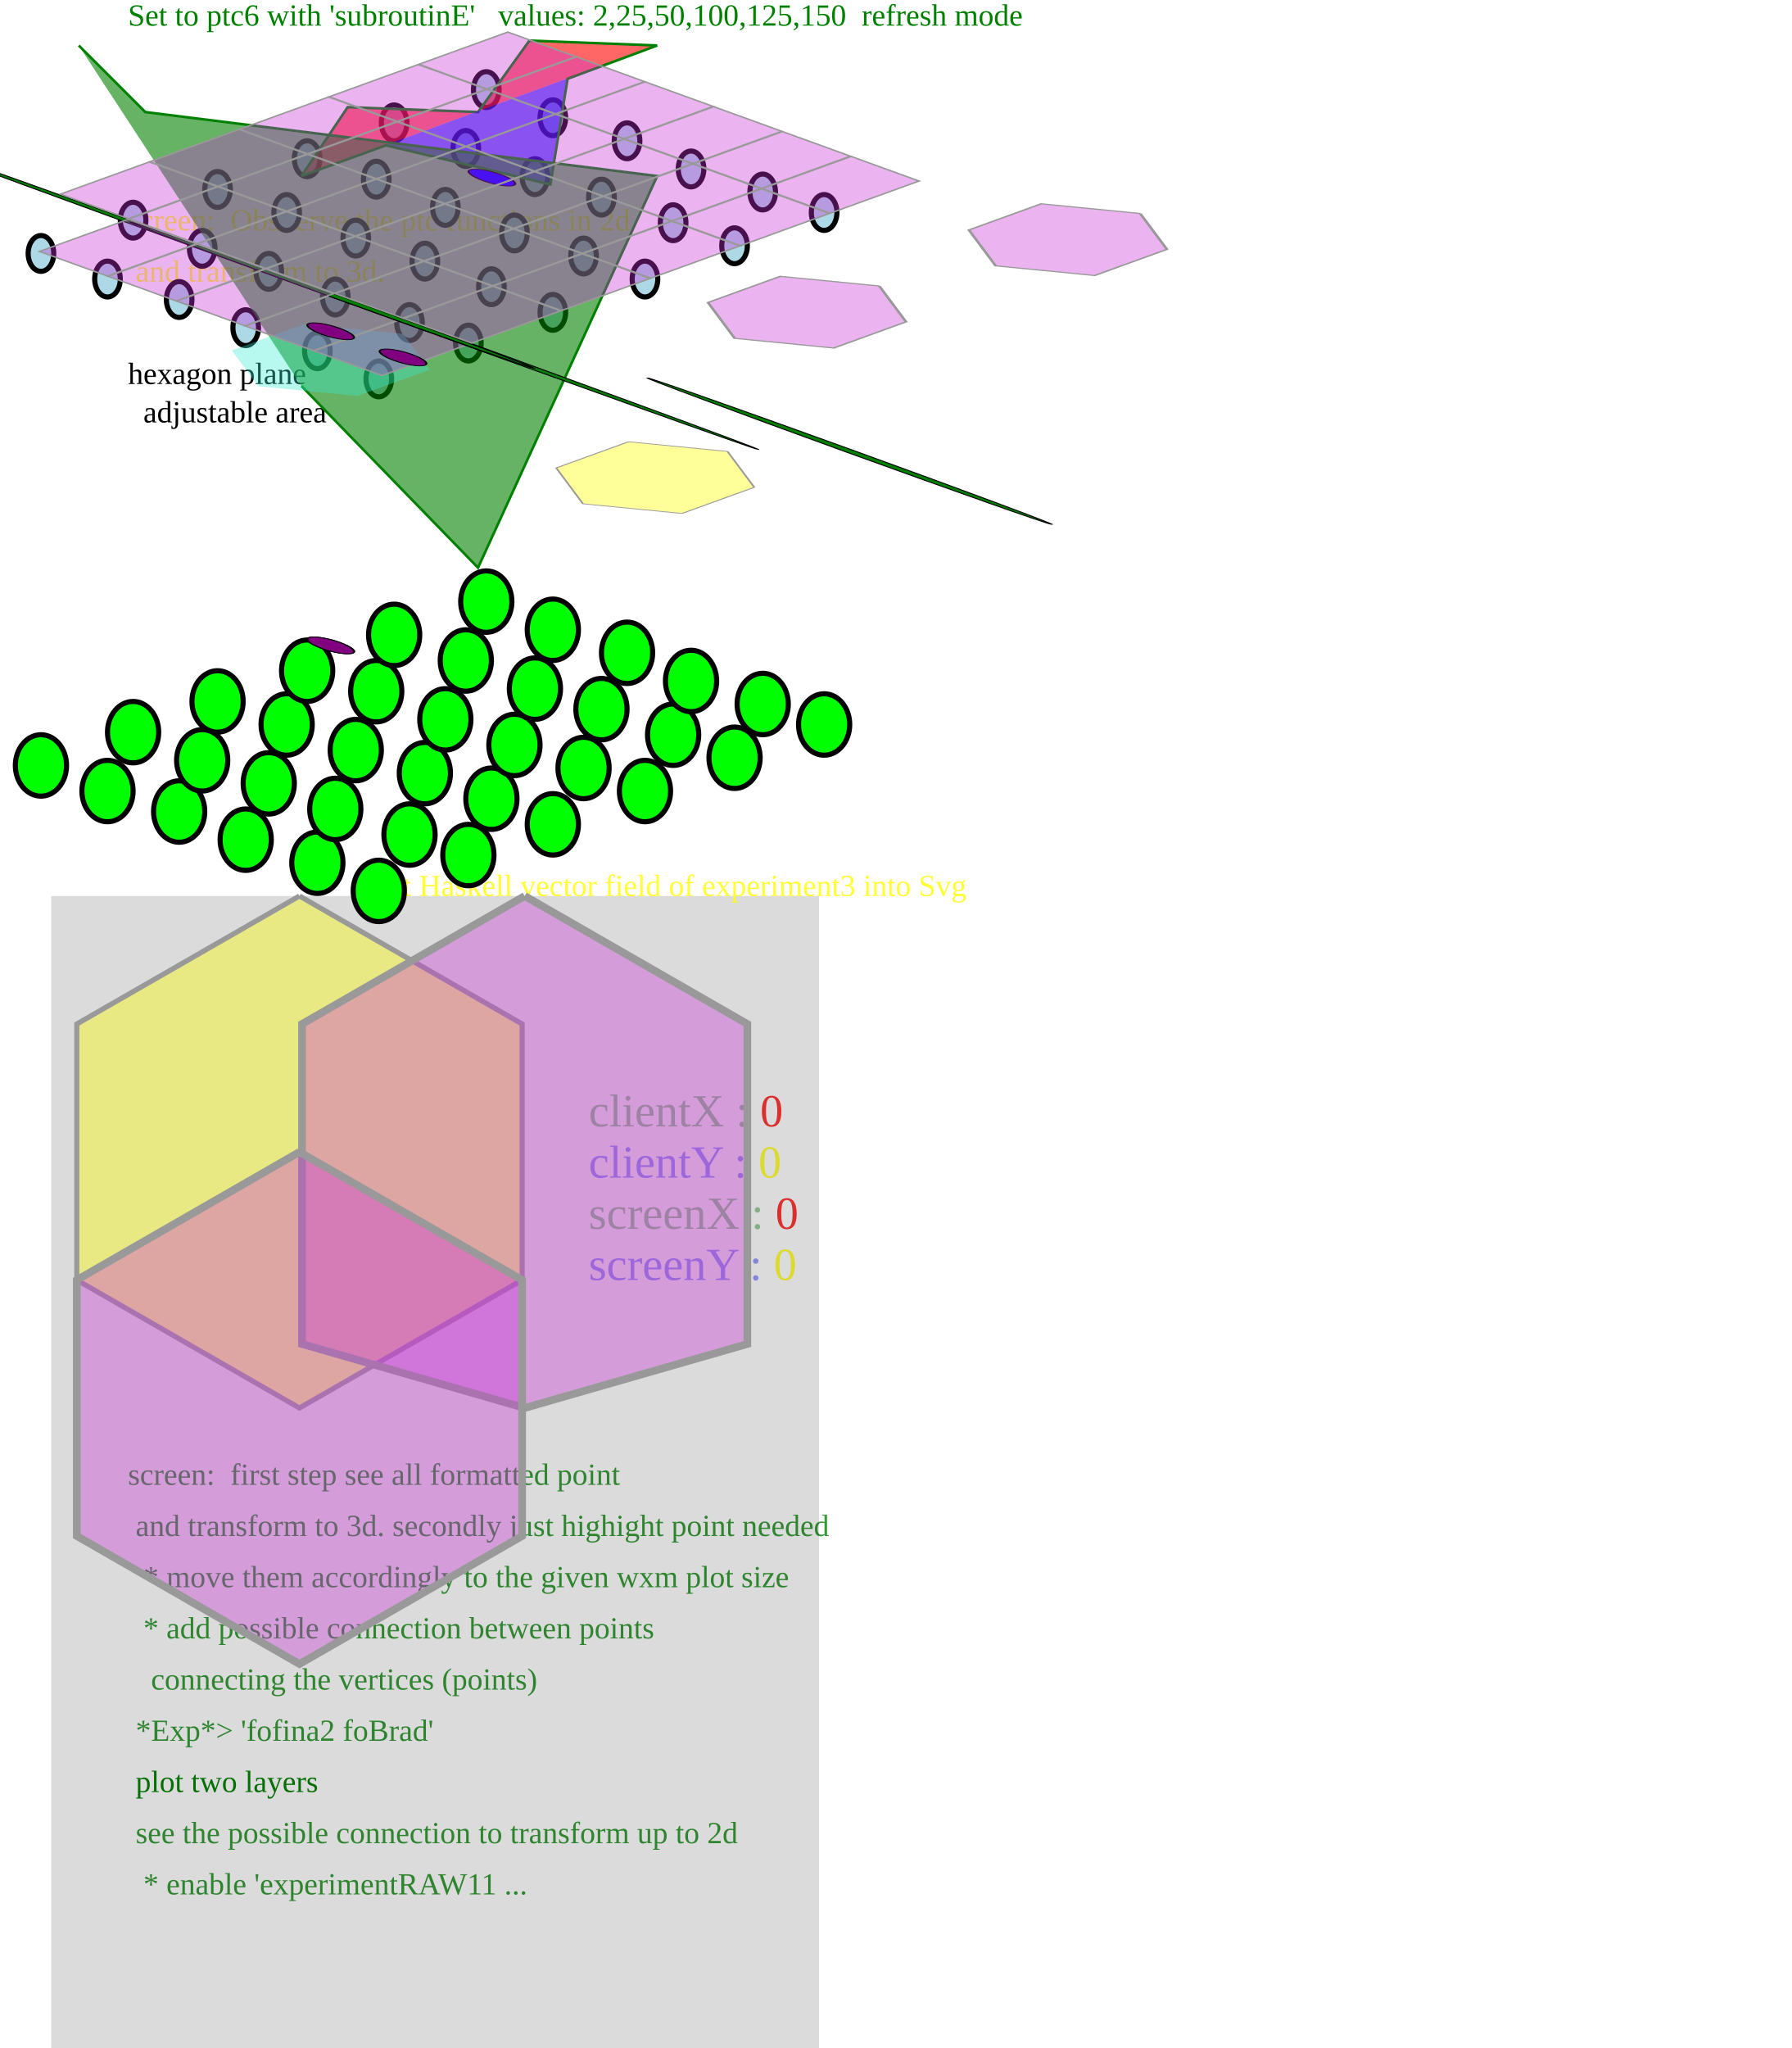
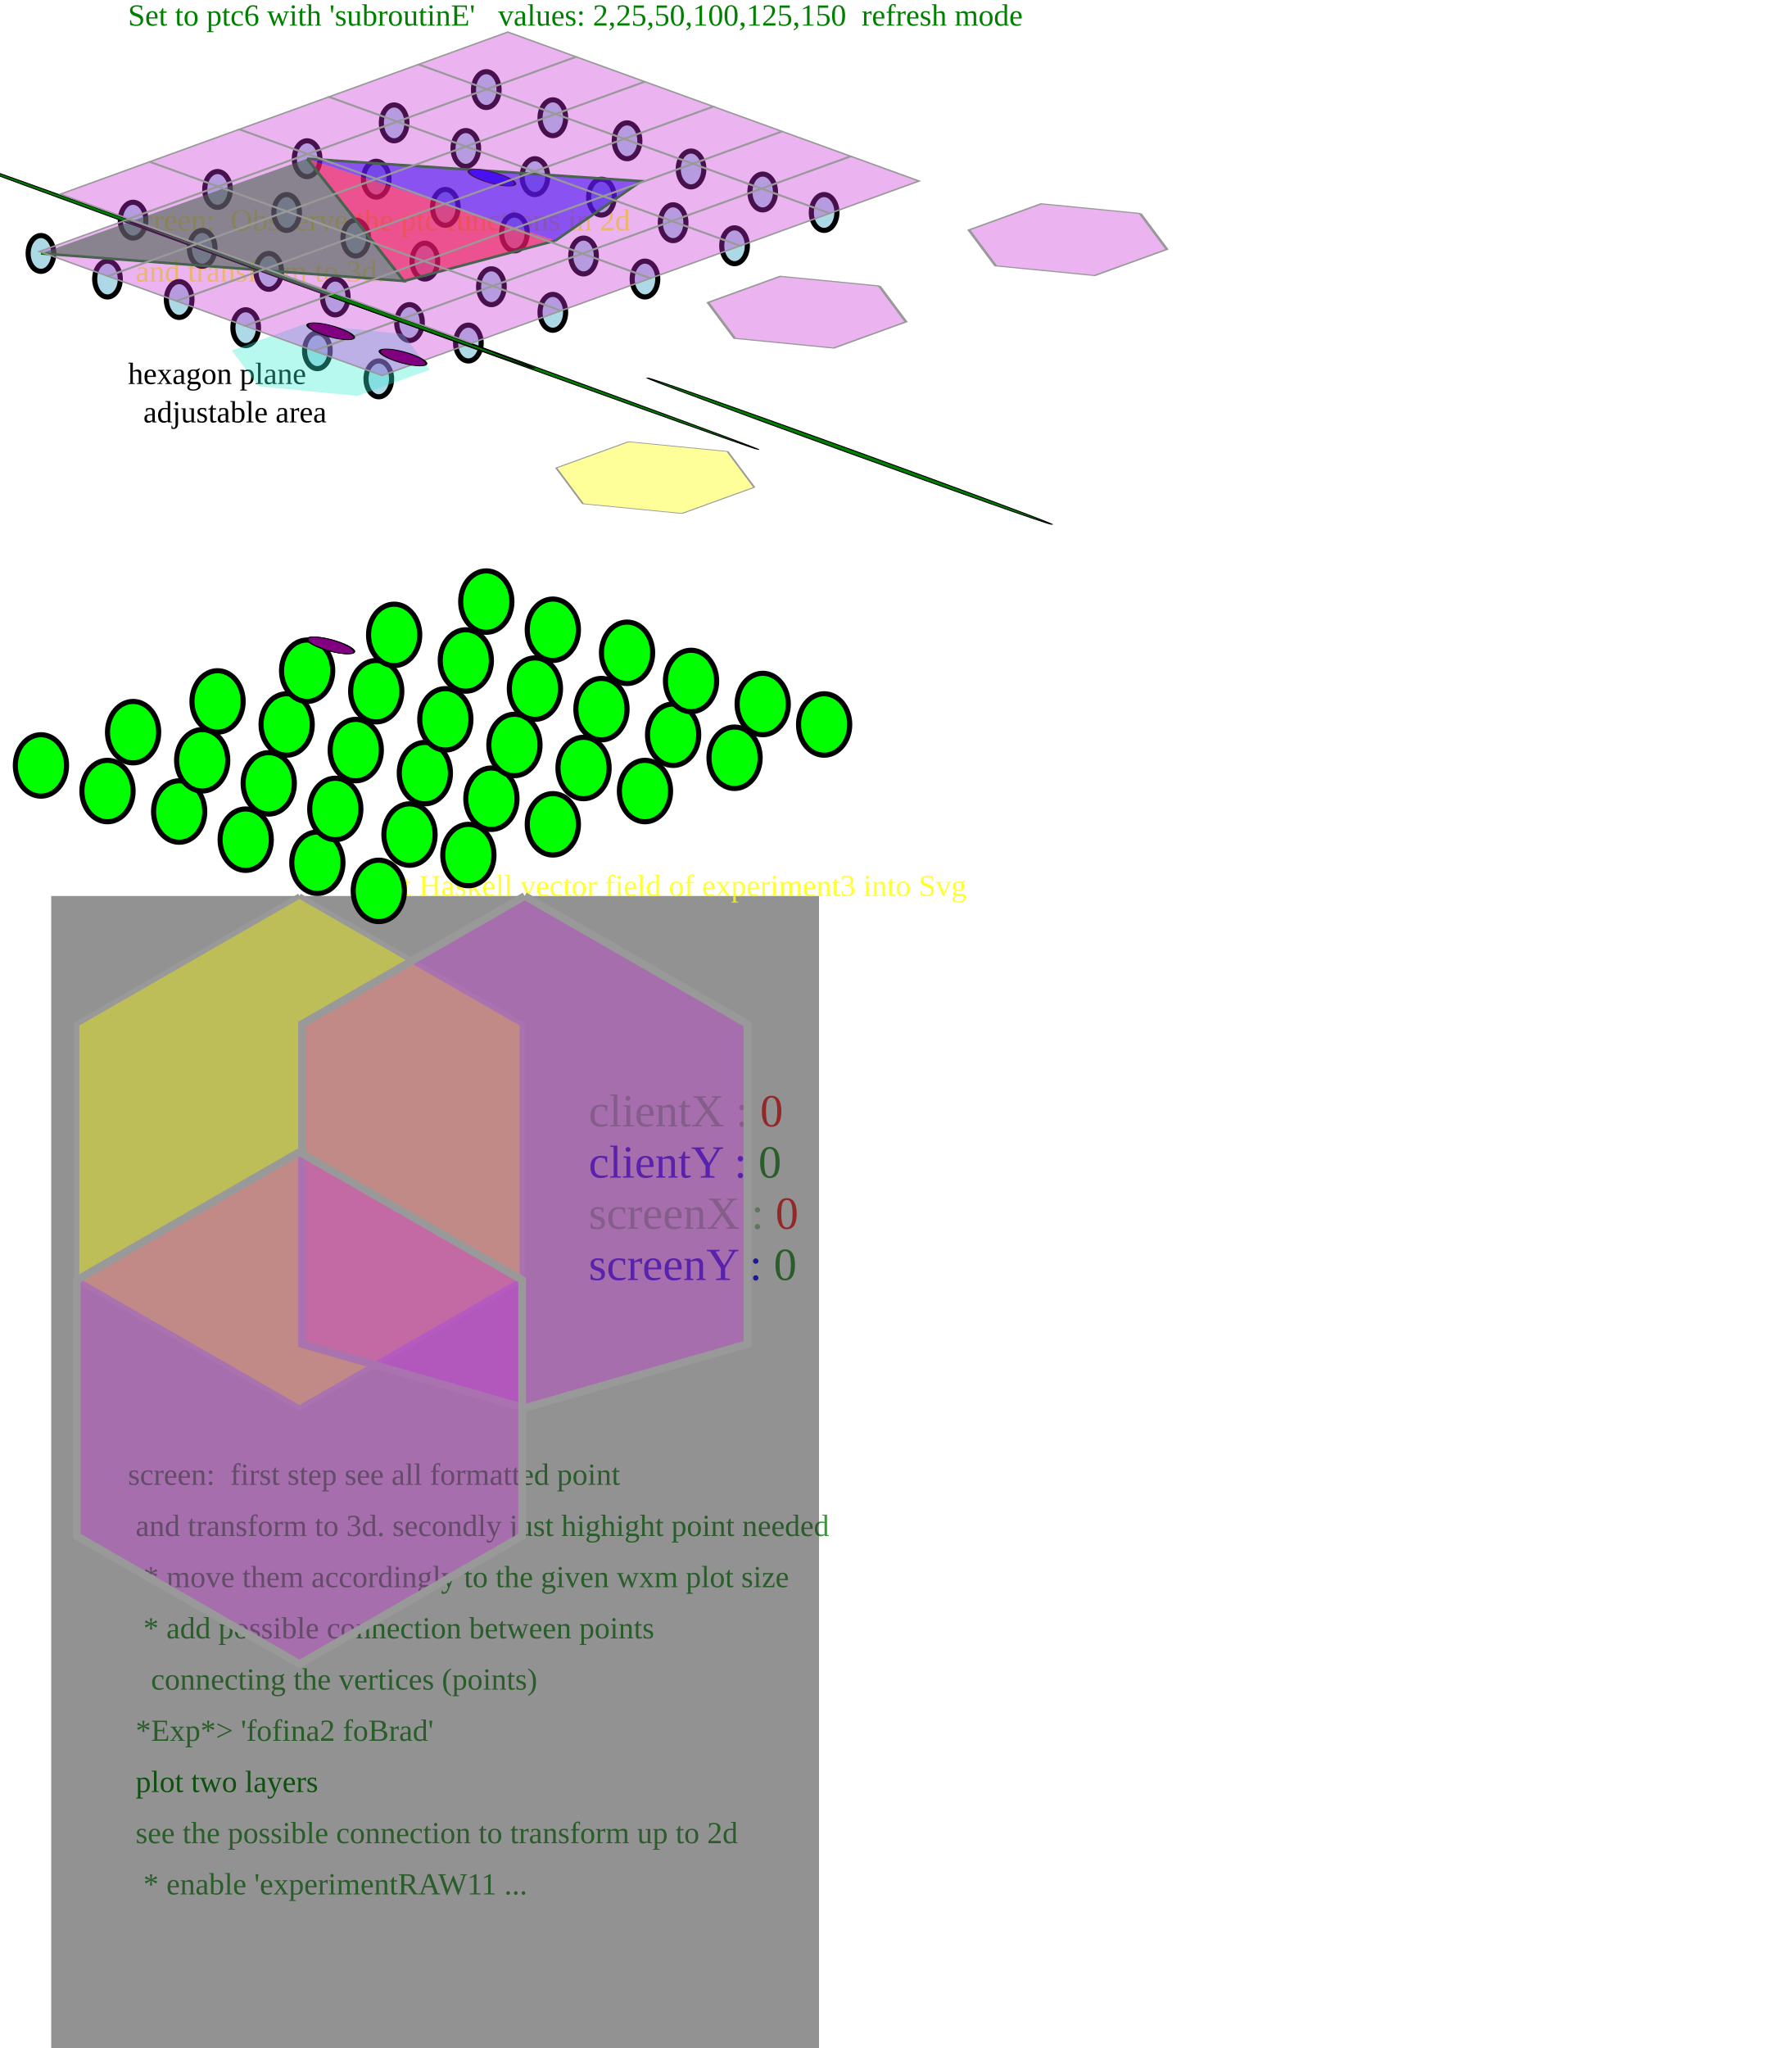
<svg xmlns="http://www.w3.org/2000/svg" id="root" xml:space="preserve" width="700" height="800">
  <g>
    <text x="50" fill="green" y="10">Set to ptc6 with 'subroutinE'
 
values: 2,25,50,100,125,150 
refresh mode</text>
  </g>
  <g>
    <text x="50" y="90" fill="yellow" fill-opacity="0.8">screen:
 Obsverve the ptc functions in 2d </text>
    <text x="50" y="110" fill="yellow" fill-opacity="0.8"> and transform to 3d. </text>
    <animate attributeType="CSS" attributeName="opacity" from="1" to="0" begin="10s" dur="0.2s" fill="freeze" />
  </g>
  <g>
	
/* text what to do */
<text x="50" y="580" fill="green" fill-opacity="0.8">screen:
 first step see all formatted point</text>
    <text x="50" y="600" fill="green" fill-opacity="0.8"> and transform to 3d.
secondly just highight point needed </text>
    <text x="50" y="620" fill="green" fill-opacity="0.8">
 * move them accordingly to the given wxm plot size</text>
    <text x="50" y="640" fill="green" fill-opacity="0.8">
 * add possible connection between points </text>
    <text x="50" y="660" fill="green" fill-opacity="0.8">   connecting the vertices (points) </text>
    <text x="50" y="680" fill="green" fill-opacity="0.8"> *Exp*&gt; 'fofina2 foBrad'</text>
    <text x="50" y="700" fill="green"> plot two layers</text>
    <text x="50" y="720" fill="green" fill-opacity="0.8"> see the possible connection to transform up to 2d</text>
    <text x="50" y="740" fill="green" fill-opacity="0.8">
 * enable 'experimentRAW11 ...</text>
    <text x="50" y="150">hexagon plane</text>
    <text x="50" y="165">  adjustable area</text>
    <text x="230" y="440" font-size="18" fill="green" fill-opacity="0.4">clientX : <tspan id="cX" fill="red" fill-opacity="0.8">0</tspan>
    </text>
-     <text x="230" y="460" font-size="18" fill="blue" fill-opacity="0.4">clientY : <tspan id="cY" fill="yellow" fill-opacity="0.8">0</tspan>
+     <text x="230" y="460" font-size="18" fill="blue" fill-opacity="0.9">clientY : <tspan id="cY" fill="green" fill-opacity="0.8">0</tspan>
    </text>
    <text x="230" y="480" font-size="18" fill="green" fill-opacity="0.4">screenX : <tspan id="sX" fill="red" fill-opacity="0.8">0</tspan>
    </text>
-     <text x="230" y="500" font-size="18" fill="blue" fill-opacity="0.4">screenY : <tspan id="sY" fill="yellow" fill-opacity="0.8">0</tspan>
+     <text x="230" y="500" font-size="18" fill="blue" fill-opacity="0.9">screenY : <tspan id="sY" fill="green" fill-opacity="0.8">0</tspan>
    </text>
-     <rect id="go" x="20" y="350" width="300" height="650" style="fill:#1e1c1ecc;fill-opacity:0.2" />
+     <rect id="go" x="20" y="350" width="300" height="650" style="fill:#1e1c1ecc;fill-opacity:0.6" />
  </g>
  <g>
    <text x="150" y="350" fill="yellow" fill-opacity="0.8">fit Haskell vector field of experiment3 into Svg</text>
  </g>
  <style id="style4">
        .room{
            fill:      #c830d8e7;
            fill-opacity:0.4;
            stroke:     #999;
            stroke-width:   3;
            stroke-color:   blue;
        }
        .room:hover{
            fill:       #30d8c4e7;
            fill-opacity:0.5;
        }
        .hexa{
            fill:      yellow;
            fill-opacity:0.4;
            stroke:     #999;
            stroke-width:   2;
        }
        .hexa:hover{
            fill:       green;
            fill-opacity:0.4;
        }
        .project{
            fill:       lime;
            fill-opacity:0.0;
            stroke:     #999;
            stroke-width:  0;
            
        }
        .project:hover{
            fill:       lime;
            fill-opacity:0.4;
        }
        .check{
            fill:       blue;
            fill-opacity:0.3;
            stroke:     #999;
            stroke-width:  0;
            
        }
        .check:hover{
            fill:     lime;
            fill-opacity:0.4;
        }
        .suite{
            fill:      #37ebd1e7;
            fill-opacity:0.4;
            stroke:     #999;
            stroke-width:  0;
            
        }
        .suite:hover{
            fill:     orange;
            fill-opacity:0.5;
        }

       



    </style>
  <g transform="translate(0,0)">
    <g>
      <ellipse cx="16" cy="99" rx="5" ry="7" stroke="black" stroke-width="2px" style="fill:lightblue">
</ellipse>
      <ellipse cx="42" cy="109" rx="5" ry="7" stroke="black" stroke-width="2px" style="fill:lightblue">
</ellipse>
      <ellipse cx="70" cy="117" rx="5" ry="7" stroke="black" stroke-width="2px" style="fill:lightblue">
</ellipse>
      <ellipse cx="96" cy="128" rx="5" ry="7" stroke="black" stroke-width="2px" style="fill:lightblue">
</ellipse>
      <ellipse cx="124" cy="137" rx="5" ry="7" stroke="black" stroke-width="2px" style="fill:lightblue">
</ellipse>
      <ellipse cx="148" cy="148" rx="5" ry="7" stroke="black" stroke-width="2px" style="fill:lightblue">
</ellipse>
      <ellipse cx="52" cy="86" rx="5" ry="7" stroke="black" stroke-width="2px" style="fill:lightblue">
</ellipse>
      <ellipse cx="79" cy="97" rx="5" ry="7" stroke="black" stroke-width="2px" style="fill:lightblue">
</ellipse>
      <ellipse cx="105" cy="106" rx="5" ry="7" stroke="black" stroke-width="2px" style="fill:lightblue">
</ellipse>
      <ellipse cx="131" cy="116" rx="5" ry="7" stroke="black" stroke-width="2px" style="fill:lightblue">
</ellipse>
      <ellipse cx="160" cy="126" rx="5" ry="7" stroke="black" stroke-width="2px" style="fill:lightblue">
</ellipse>
      <ellipse cx="183" cy="134" rx="5" ry="7" stroke="black" stroke-width="2px" style="fill:lightblue">
</ellipse>
      <ellipse cx="85" cy="74" rx="5" ry="7" stroke="black" stroke-width="2px" style="fill:lightblue">
</ellipse>
      <ellipse cx="112" cy="83" rx="5" ry="7" stroke="black" stroke-width="2px" style="fill:lightblue">
</ellipse>
      <ellipse cx="139" cy="93" rx="5" ry="7" stroke="black" stroke-width="2px" style="fill:lightblue">
</ellipse>
      <ellipse cx="166" cy="102" rx="5" ry="7" stroke="black" stroke-width="2px" style="fill:lightblue">
</ellipse>
      <ellipse cx="192" cy="112" rx="5" ry="7" stroke="black" stroke-width="2px" style="fill:lightblue">
</ellipse>
      <ellipse cx="216" cy="122" rx="5" ry="7" stroke="black" stroke-width="2px" style="fill:lightblue">
</ellipse>
      <ellipse cx="120" cy="62" rx="5" ry="7" stroke="black" stroke-width="2px" style="fill:lightblue">
</ellipse>
      <ellipse cx="147" cy="70" rx="5" ry="7" stroke="black" stroke-width="2px" style="fill:lightblue">
</ellipse>
      <ellipse cx="174" cy="81" rx="5" ry="7" stroke="black" stroke-width="2px" style="fill:lightblue">
</ellipse>
      <ellipse cx="201" cy="91" rx="5" ry="7" stroke="black" stroke-width="2px" style="fill:lightblue">
</ellipse>
      <ellipse cx="228" cy="100" rx="5" ry="7" stroke="black" stroke-width="2px" style="fill:lightblue">
</ellipse>
      <ellipse cx="252" cy="109" rx="5" ry="7" stroke="black" stroke-width="2px" style="fill:lightblue">
</ellipse>
      <ellipse cx="154" cy="48" rx="5" ry="7" stroke="black" stroke-width="2px" style="fill:lightblue">
</ellipse>
      <ellipse cx="182" cy="58" rx="5" ry="7" stroke="black" stroke-width="2px" style="fill:lightblue">
</ellipse>
      <ellipse cx="209" cy="69" rx="5" ry="7" stroke="black" stroke-width="2px" style="fill:lightblue">
</ellipse>
      <ellipse cx="235" cy="77" rx="5" ry="7" stroke="black" stroke-width="2px" style="fill:lightblue">
</ellipse>
      <ellipse cx="263" cy="87" rx="5" ry="7" stroke="black" stroke-width="2px" style="fill:lightblue">
</ellipse>
      <ellipse cx="287" cy="96" rx="5" ry="7" stroke="black" stroke-width="2px" style="fill:lightblue">
</ellipse>
      <ellipse cx="190" cy="35" rx="5" ry="7" stroke="black" stroke-width="2px" style="fill:lightblue">
</ellipse>
      <ellipse cx="270" cy="66" rx="5" ry="7" stroke="black" stroke-width="2px" style="fill:lightblue">
</ellipse>
      <ellipse cx="216" cy="46" rx="5" ry="7" stroke="black" stroke-width="2px" style="fill:lightblue">
</ellipse>
      <ellipse cx="245" cy="55" rx="5" ry="7" stroke="black" stroke-width="2px" style="fill:lightblue">
</ellipse>
      <ellipse cx="298" cy="75" rx="5" ry="7" stroke="black" stroke-width="2px" style="fill:lightblue">
</ellipse>
      <ellipse cx="322" cy="83" rx="5" ry="7" stroke="black" stroke-width="2px" style="fill:lightblue">
</ellipse>
    </g>
  </g>
  <g transform="translate(0,200)">
    <g>
      <ellipse cx="16" cy="99" rx="10" ry="12" stroke="black" stroke-width="2px" style="fill:lime">
</ellipse>
      <ellipse cx="42" cy="109" rx="10" ry="12" stroke="black" stroke-width="2px" style="fill:lime">
</ellipse>
      <ellipse cx="70" cy="117" rx="10" ry="12" stroke="black" stroke-width="2px" style="fill:lime">
</ellipse>
      <ellipse cx="96" cy="128" rx="10" ry="12" stroke="black" stroke-width="2px" style="fill:lime">
</ellipse>
      <ellipse cx="124" cy="137" rx="10" ry="12" stroke="black" stroke-width="2px" style="fill:lime">
</ellipse>
      <ellipse cx="148" cy="148" rx="10" ry="12" stroke="black" stroke-width="2px" style="fill:lime">
</ellipse>
      <ellipse cx="52" cy="86" rx="10" ry="12" stroke="black" stroke-width="2px" style="fill:lime">
</ellipse>
      <ellipse cx="79" cy="97" rx="10" ry="12" stroke="black" stroke-width="2px" style="fill:lime">
</ellipse>
      <ellipse cx="105" cy="106" rx="10" ry="12" stroke="black" stroke-width="2px" style="fill:lime">
</ellipse>
      <ellipse cx="131" cy="116" rx="10" ry="12" stroke="black" stroke-width="2px" style="fill:lime">
</ellipse>
      <ellipse cx="160" cy="126" rx="10" ry="12" stroke="black" stroke-width="2px" style="fill:lime">
</ellipse>
      <ellipse cx="183" cy="134" rx="10" ry="12" stroke="black" stroke-width="2px" style="fill:lime">
</ellipse>
      <ellipse cx="85" cy="74" rx="10" ry="12" stroke="black" stroke-width="2px" style="fill:lime">
</ellipse>
      <ellipse cx="112" cy="83" rx="10" ry="12" stroke="black" stroke-width="2px" style="fill:lime">
</ellipse>
      <ellipse cx="139" cy="93" rx="10" ry="12" stroke="black" stroke-width="2px" style="fill:lime">
</ellipse>
      <ellipse cx="166" cy="102" rx="10" ry="12" stroke="black" stroke-width="2px" style="fill:lime">
</ellipse>
      <ellipse cx="192" cy="112" rx="10" ry="12" stroke="black" stroke-width="2px" style="fill:lime">
</ellipse>
      <ellipse cx="216" cy="122" rx="10" ry="12" stroke="black" stroke-width="2px" style="fill:lime">
</ellipse>
      <ellipse cx="120" cy="62" rx="10" ry="12" stroke="black" stroke-width="2px" style="fill:lime">
</ellipse>
      <ellipse cx="147" cy="70" rx="10" ry="12" stroke="black" stroke-width="2px" style="fill:lime">
</ellipse>
      <ellipse cx="174" cy="81" rx="10" ry="12" stroke="black" stroke-width="2px" style="fill:lime">
</ellipse>
      <ellipse cx="201" cy="91" rx="10" ry="12" stroke="black" stroke-width="2px" style="fill:lime">
</ellipse>
      <ellipse cx="228" cy="100" rx="10" ry="12" stroke="black" stroke-width="2px" style="fill:lime">
</ellipse>
      <ellipse cx="252" cy="109" rx="10" ry="12" stroke="black" stroke-width="2px" style="fill:lime">
</ellipse>
      <ellipse cx="154" cy="48" rx="10" ry="12" stroke="black" stroke-width="2px" style="fill:lime">
</ellipse>
      <ellipse cx="182" cy="58" rx="10" ry="12" stroke="black" stroke-width="2px" style="fill:lime">
</ellipse>
      <ellipse cx="209" cy="69" rx="10" ry="12" stroke="black" stroke-width="2px" style="fill:lime">
</ellipse>
      <ellipse cx="235" cy="77" rx="10" ry="12" stroke="black" stroke-width="2px" style="fill:lime">
</ellipse>
      <ellipse cx="263" cy="87" rx="10" ry="12" stroke="black" stroke-width="2px" style="fill:lime">
</ellipse>
      <ellipse cx="287" cy="96" rx="10" ry="12" stroke="black" stroke-width="2px" style="fill:lime">
</ellipse>
      <ellipse cx="190" cy="35" rx="10" ry="12" stroke="black" stroke-width="2px" style="fill:lime">
</ellipse>
      <ellipse cx="270" cy="66" rx="10" ry="12" stroke="black" stroke-width="2px" style="fill:lime">
</ellipse>
      <ellipse cx="216" cy="46" rx="10" ry="12" stroke="black" stroke-width="2px" style="fill:lime">
</ellipse>
      <ellipse cx="245" cy="55" rx="10" ry="12" stroke="black" stroke-width="2px" style="fill:lime">
</ellipse>
      <ellipse cx="298" cy="75" rx="10" ry="12" stroke="black" stroke-width="2px" style="fill:lime">
</ellipse>
      <ellipse cx="322" cy="83" rx="10" ry="12" stroke="black" stroke-width="2px" style="fill:lime">
</ellipse>
    </g>
  </g>
-   <polyline id="hexagon" points="117.771,68.771 135.852,41.852 186.771,43.771 206.852,15.852 256.771,17.771" stroke="green" style="fill:red;fill-opacity:0.6;" />
-   <polyline id="hexagon" points="117.771,68.771 150.771,56.771 215.059,72.059 221.771,30.771 256.771,17.771" stroke="green" style="fill:blue;fill-opacity:0.6;" />
-   <polyline id="hexagon" points="117.771,150.771,186.771,221.771,256.771 68.771,56.771,43.771,30.771,17.771" stroke="green" style="fill:green;fill-opacity:0.6;" />
+   <polyline id="hexagon" points="217.0,94.0 157.823,109.769 120.0,62.0" stroke="green" style="fill:red;fill-opacity:0.6;" />
+   <polyline id="hexagon" points="217.0,94.0 250.517,70.769 120.0,62.0" stroke="green" style="fill:blue;fill-opacity:0.6;" />
+   <polyline id="hexagon" points="120.0,62.0 157.823,109.769 16.0,99.0" stroke="green" style="fill:green;fill-opacity:0.6;" />
  <g transform="translate(100,30);rotate(90);">
	


</g>
  <g transform="translate(-70,150)">
    <g transform="translate(100,200)">
      <polyline id="hexagon" points="87,0 174,50 174,150 87,200 0,150 0,50 87,0" class="hexa" />
      <animateTransform attributeName="transform" attributeType="XML" type="scale" from="1" to="0.5" additive="sum" begin="0.1s" dur="0.1s" fill="freeze" />
    </g>
    <g transform="translate(188,200)">
      <polyline id="hexagon" points="87,0 174,50 174,175 87,200 0,175 0,50 87,0" class="room" />
      <animateTransform attributeName="transform" attributeType="XML" type="scale" from="1" to="0.5" additive="sum" begin="0.1s" dur="0.1s" fill="freeze" />
    </g>
  </g>
  <g transform="translate(-70,250)">
    <g transform="translate(100,200)">
      <polyline id="hexagon" points="87,0 174,50 174,150 87,200 0,150 0,50 87,0" class="room" />
      <animateTransform attributeName="transform" attributeType="XML" type="scale" from="1" to="0.5" additive="sum" begin="0.1s" dur="0.1s" fill="freeze" />
    </g>
  </g>
  <g transform="matrix(0.282383,0.1022555,-0.2823838,0.1022555,420.923,74.49549)">
    <polyline id="hexagon" points="87,0 174,50 174,150 87,200 0,150 0,50 87,0" class="room" />
/* The top three big hexagons plotted 
-----------------------------------------------------------------------------------------------*/     
    <g transform="translate(-430,370)">
      <g transform="translate(599,370)">
        <polyline id="hexagon" points="87,0 174,50 174,150 87,200 0,150 0,50 87,0" class="hexa" />
        <animateTransform attributeName="transform" attributeType="XML" type="scale" from="1" to="3.1" additive="sum" begin="0.1s" dur="0.1s" fill="freeze" />
        <animateMotion path="M 25, 25 m -19.25, 0 a 19.25,19.25 0 1,0 37.5,0 a 1.25,19.25 0 1,0 -37.5,0" begin="1s" dur="5s" repeatCount="5" />
      </g>
      <g transform="translate(150,370)">
        <polyline id="hexagon" points="87,0 174,50 174,150 87,200 0,150 0,50 87,0" class="suite" />
        <animateTransform attributeName="transform" attributeType="XML" type="scale" from="1" to="3.1" additive="sum" begin="0.1s" dur="0.1s" fill="freeze" />
      </g>
      <g transform="translate(400,370)">
        <polyline id="hexagon" points="87,0 174,50 174,150 87,200 0,150 0,50 87,0" class="project" />
        <animateTransform attributeName="transform" attributeType="XML" type="scale" from="1" to="3.1" additive="sum" begin="0.1s" dur="0.1s" fill="freeze" />
        <animate attributeType="CSS" attributeName="opacity" from="1" to="0" dur="13s" repeatCount="indefinite" />
      </g>
      <g transform="translate(388,-51)">
        <polyline id="hexagon" points="87,0 174,50 174,150 87,200 0,150 0,50 87,0" class="room" />
        <animateTransform attributeName="transform" attributeType="XML" type="scale" from="1" to="3.1" additive="sum" begin="0.1s" dur="0.1s" fill="freeze" />
      </g>
      <g transform="translate(950,720)">
        <polyline id="hexagon" points="87,0 174,50 174,150 87,200 0,150 0,50 87,0" class="project" />
        <animateTransform attributeName="transform" attributeType="XML" type="scale" from="1" to="3.1" additive="sum" begin="0.1s" dur="0.1s" fill="freeze" />
      </g>
      <g transform="translate(950,820)">
        <polyline id="hexagon" points="87,0 174,50 174,150 87,200 0,150 0,50 87,0" class="project" />
        <animateTransform attributeName="transform" attributeType="XML" type="scale" from="1" to="3.1" additive="sum" begin="0.1s" dur="0.1s" fill="freeze" />
      </g>
      <g transform="translate(850,720)">
        <polyline id="hexagon" points="87,0 174,50 174,150 87,200 0,150 0,50 87,0" class="project" />
        <animateTransform attributeName="transform" attributeType="XML" type="scale" from="1" to="3.1" additive="sum" begin="0.1s" dur="0.1s" fill="freeze" />
      </g>
    </g>
/* end of top three hexagons plotted 
------------------------------------------------------------------------------------------------------*/
/* 1-9-2020 added case for ptc5 overview
  role model on how to transform to 58 / 135 degree to ? ....
  when changing up the file dont delete this paragraph */
<g>
      <rect class="room" width="94" height="123" x="-222" y="711" />
      <rect class="room" y="711" x="-317" height="123" width="94" />
      <g transform="translate(29250,29900)">
        <polyline id="hexagon" points="87,0 174,50 174,150 87,200 0,150 0,50 87,0" class="hexa" />
      </g>
      <g transform="translate(29150,30000)">
        <polyline id="hexagon" points="87,0 174,50 174,150 87,200 0,150 0,50 87,0" class="room" />
      </g>
      <g transform="translate(37500,38530)">
        <polyline id="hexagon" points="87,0 174,50 174,150 87,200 0,150 0,50 87,0" class="hexa" />
      </g>
      <g transform="translate(37600,38530)">
        <polyline id="hexagon" points="87,0 174,50 174,150 87,200 0,150 0,50 87,0" class="room" />
      </g>
      <g transform="translate(37600,38430)">
        <polyline id="hexagon" points="87,0 174,50 174,150 87,200 0,150 0,50 87,0" class="room" />
      </g>
      <ellipse cx="-316" cy="715" rx="590" ry="4" stroke="black" stroke-width="2px" style="fill:green">
        <animateColor attributeName="fill" attributeType="CSS" from="blue" to="lime" begin="0.1s" dur="1s" repeatCount="indefinite" />
        <animateTransform attributeName="transform" attributeType="XML" type="rotate" from="0" to="45" begin="0.1s" dur="0.1s" fill="freeze" />
        <animateMotion path="M  0 0 L 860 879" begin="0.1s" dur="0.3s" fill="freeze" />
      </ellipse>
      <ellipse cx="340" cy="655" rx="280" ry="4" stroke="black" stroke-width="2px" style="fill:green">
        <animateColor attributeName="fill" attributeType="CSS" from="blue" to="lime" begin="0.1s" dur="1s" repeatCount="indefinite" />
        <animateTransform attributeName="transform" attributeType="XML" type="rotate" from="0" to="45" begin="0.1s" dur="0.1s" fill="freeze" />
        <animateMotion path="M  0 0 L 280 290" begin="0.1s" dur="0.3s" fill="freeze" />
      </ellipse>
      <ellipse cx="-430" cy="380" rx="30" ry="12" stroke="black" stroke-width="2px" style="fill:blue">
      </ellipse>
      <ellipse cx="-316" cy="715" rx="280" ry="4" stroke="black" stroke-width="2px" style="fill:green">
        <animateColor attributeName="fill" attributeType="CSS" from="blue" to="lime" begin="0.1s" dur="1s" repeatCount="indefinite" />
        <animateTransform attributeName="transform" attributeType="XML" type="rotate" from="0" to="45" begin="0.1s" dur="0.1s" fill="freeze" />
        <animateMotion path="M  0 0 L 480 290" begin="0.1s" dur="0.3s" fill="freeze" />
      </ellipse>
      <ellipse cx="-248" cy="785" rx="30" ry="12" stroke="black" stroke-width="2px" style="fill:purple">
        <animateColor attributeName="fill" attributeType="CSS" from="blue" to="lime" begin="1s" dur="6s" repeatCount="indefinite" />
      </ellipse>
      <ellipse cx="-148" cy="785" rx="30" ry="12" stroke="black" stroke-width="2px" style="fill:purple">
        <animateColor attributeName="fill" attributeType="CSS" from="blue" to="lime" begin="1s" dur="6s" repeatCount="indefinite" />
      </ellipse>
      <animateTransform attributeName="transform" attributeType="XML" type="rotate" from="1" to="45" additive="sum" begin="2s" dur="2.0s" fill="freeze" />
      <animateTransform attributeName="transform" attributeType="XML" type="rotate" from="1" to="-45" additive="sum" begin="10s" dur="2.0s" fill="freeze" />
      <animateTransform attributeName="transform" attributeType="XML" type="rotate" from="1" to="-360" additive="sum" begin="43s" dur="5.0s" fill="freeze" />
      <animateTransform attributeName="transform" attributeType="XML" type="rotate" from="1" to="360" additive="sum" begin="58s" dur="15.0s" repeatCount="1" />
    </g>
/* go automate add layer to animate 3d svg plot 
a Haskell function will write and automate the layer adding
which way does initiate the animation set on timer or just on click or hover? */
<g transform="translate(500,600)">
      <g>
        <ellipse cx="-148" cy="785" rx="30" ry="12" stroke="black" stroke-width="2px" style="fill:purple">
          <animateColor attributeName="fill" attributeType="CSS" from="blue" to="lime" begin="1s" dur="6s" repeatCount="indefinite" />
        </ellipse>
        <animateTransform attributeName="transform" attributeType="XML" type="rotate" from="1" to="360" additive="sum" begin="128s" dur="15.0s" repeatCount="2" />
        <animateMotion path="M 100, 100 m -75, 0 a 75,75 0 1,0 150,0 a 75,75 0 1,0 -150,0" begin="1s" dur="5s" repeatCount="indefinite" />
      </g>
      <g>
        <ellipse cx="-148" cy="785" rx="30" ry="12" stroke="black" stroke-width="2px" style="fill:purple">
          <animateColor attributeName="fill" attributeType="CSS" from="blue" to="lime" begin="1s" dur="6s" repeatCount="indefinite" />
        </ellipse>
        <animateTransform attributeName="transform" attributeType="XML" type="rotate" from="-360" to="-1" additive="sum" begin="128s" dur="11.0s" repeatCount="2" />
        <animateMotion path="M -400, -600 m -75, 0 a 75,75 0 1,0 150,0 a 75,75 0 1,0 -150,0" begin="1s" dur="2s" repeatCount="indefinite" />
      </g>
    </g>
    <g>
      <rect class="room" width="94" height="123" x="-412" y="711" />
      <rect class="room" y="711" x="-507" height="123" width="94" />
      <rect class="room" width="94" height="123" x="-602" y="711" />
      <rect class="room" width="94" height="123" x="-222" y="587" />
      <rect class="room" y="587" x="-317" height="123" width="94" />
      <rect class="room" width="94" height="123" x="-412" y="587" />
      <rect class="room" y="587" x="-507" height="123" width="94" />
      <rect class="room" width="94" height="123" x="-602" y="587" />
      <rect class="room" y="587" x="-697" height="123" width="94" />
      <rect class="room" width="94" height="123" x="-222" y="463" />
      <rect class="room" y="463" x="-317" height="123" width="94" />
      <rect class="room" width="94" height="123" x="-412" y="463" />
      <rect class="room" y="463" x="-507" height="123" width="94" />
      <rect class="room" width="94" height="123" x="-602" y="463" />
      <rect class="room" y="463" x="-697" height="123" width="94" />
      <rect class="room" id="rect3843" width="94" height="123" x="-222" y="339" />
      <rect class="room" y="339" x="-317" height="123" width="94" />
      <rect class="room" id="rect3847" width="94" height="123" x="-412" y="339" />
      <rect class="room" y="339" x="-507" height="123" width="94" id="rect3849" />
      <rect class="room" id="rect3851" width="94" height="123" x="-602" y="339" />
      <rect class="room" y="339" x="-697" height="123" width="94" id="rect3853" />
      <rect class="room" id="rect3855" width="94" height="123" x="-222" y="215" />
      <rect class="room" y="215" x="-317" height="123" width="94" id="rect3857" />
      <rect class="room" id="rect3859" width="94" height="123" x="-412" y="215" />
      <rect class="room" y="215" x="-507" height="123" width="94" id="rect3861" />
      <rect class="room" id="rect3863" width="94" height="123" x="-602" y="215" />
      <rect class="room" y="215" x="-697" height="123" width="94" id="rect3865" />
      <rect class="room" id="rect3867" width="94" height="123" x="-222" y="91" />
      <rect class="room" y="91" x="-317" height="123" width="94" id="rect3869" />
      <rect class="room" id="rect3871" width="94" height="123" x="-412" y="91" />
      <rect class="room" y="91" x="-507" height="123" width="94" id="rect3873" />
      <rect class="room" id="rect3875" width="94" height="123" x="-602" y="91" />
      <rect class="room" y="91" x="-697" height="123" width="94" id="rect3877" />
      <animateTransform attributeName="transform" attributeType="XML" type="rotate" from="1" to="45" additive="sum" begin="0.1" dur="0.1s" fill="freeze" />
      <animateTransform attributeName="transform" attributeType="XML" type="rotate" from="1" to="-45" additive="sum" begin="40s" dur="2.0s" fill="freeze" />
    </g>
  </g>
</svg>
